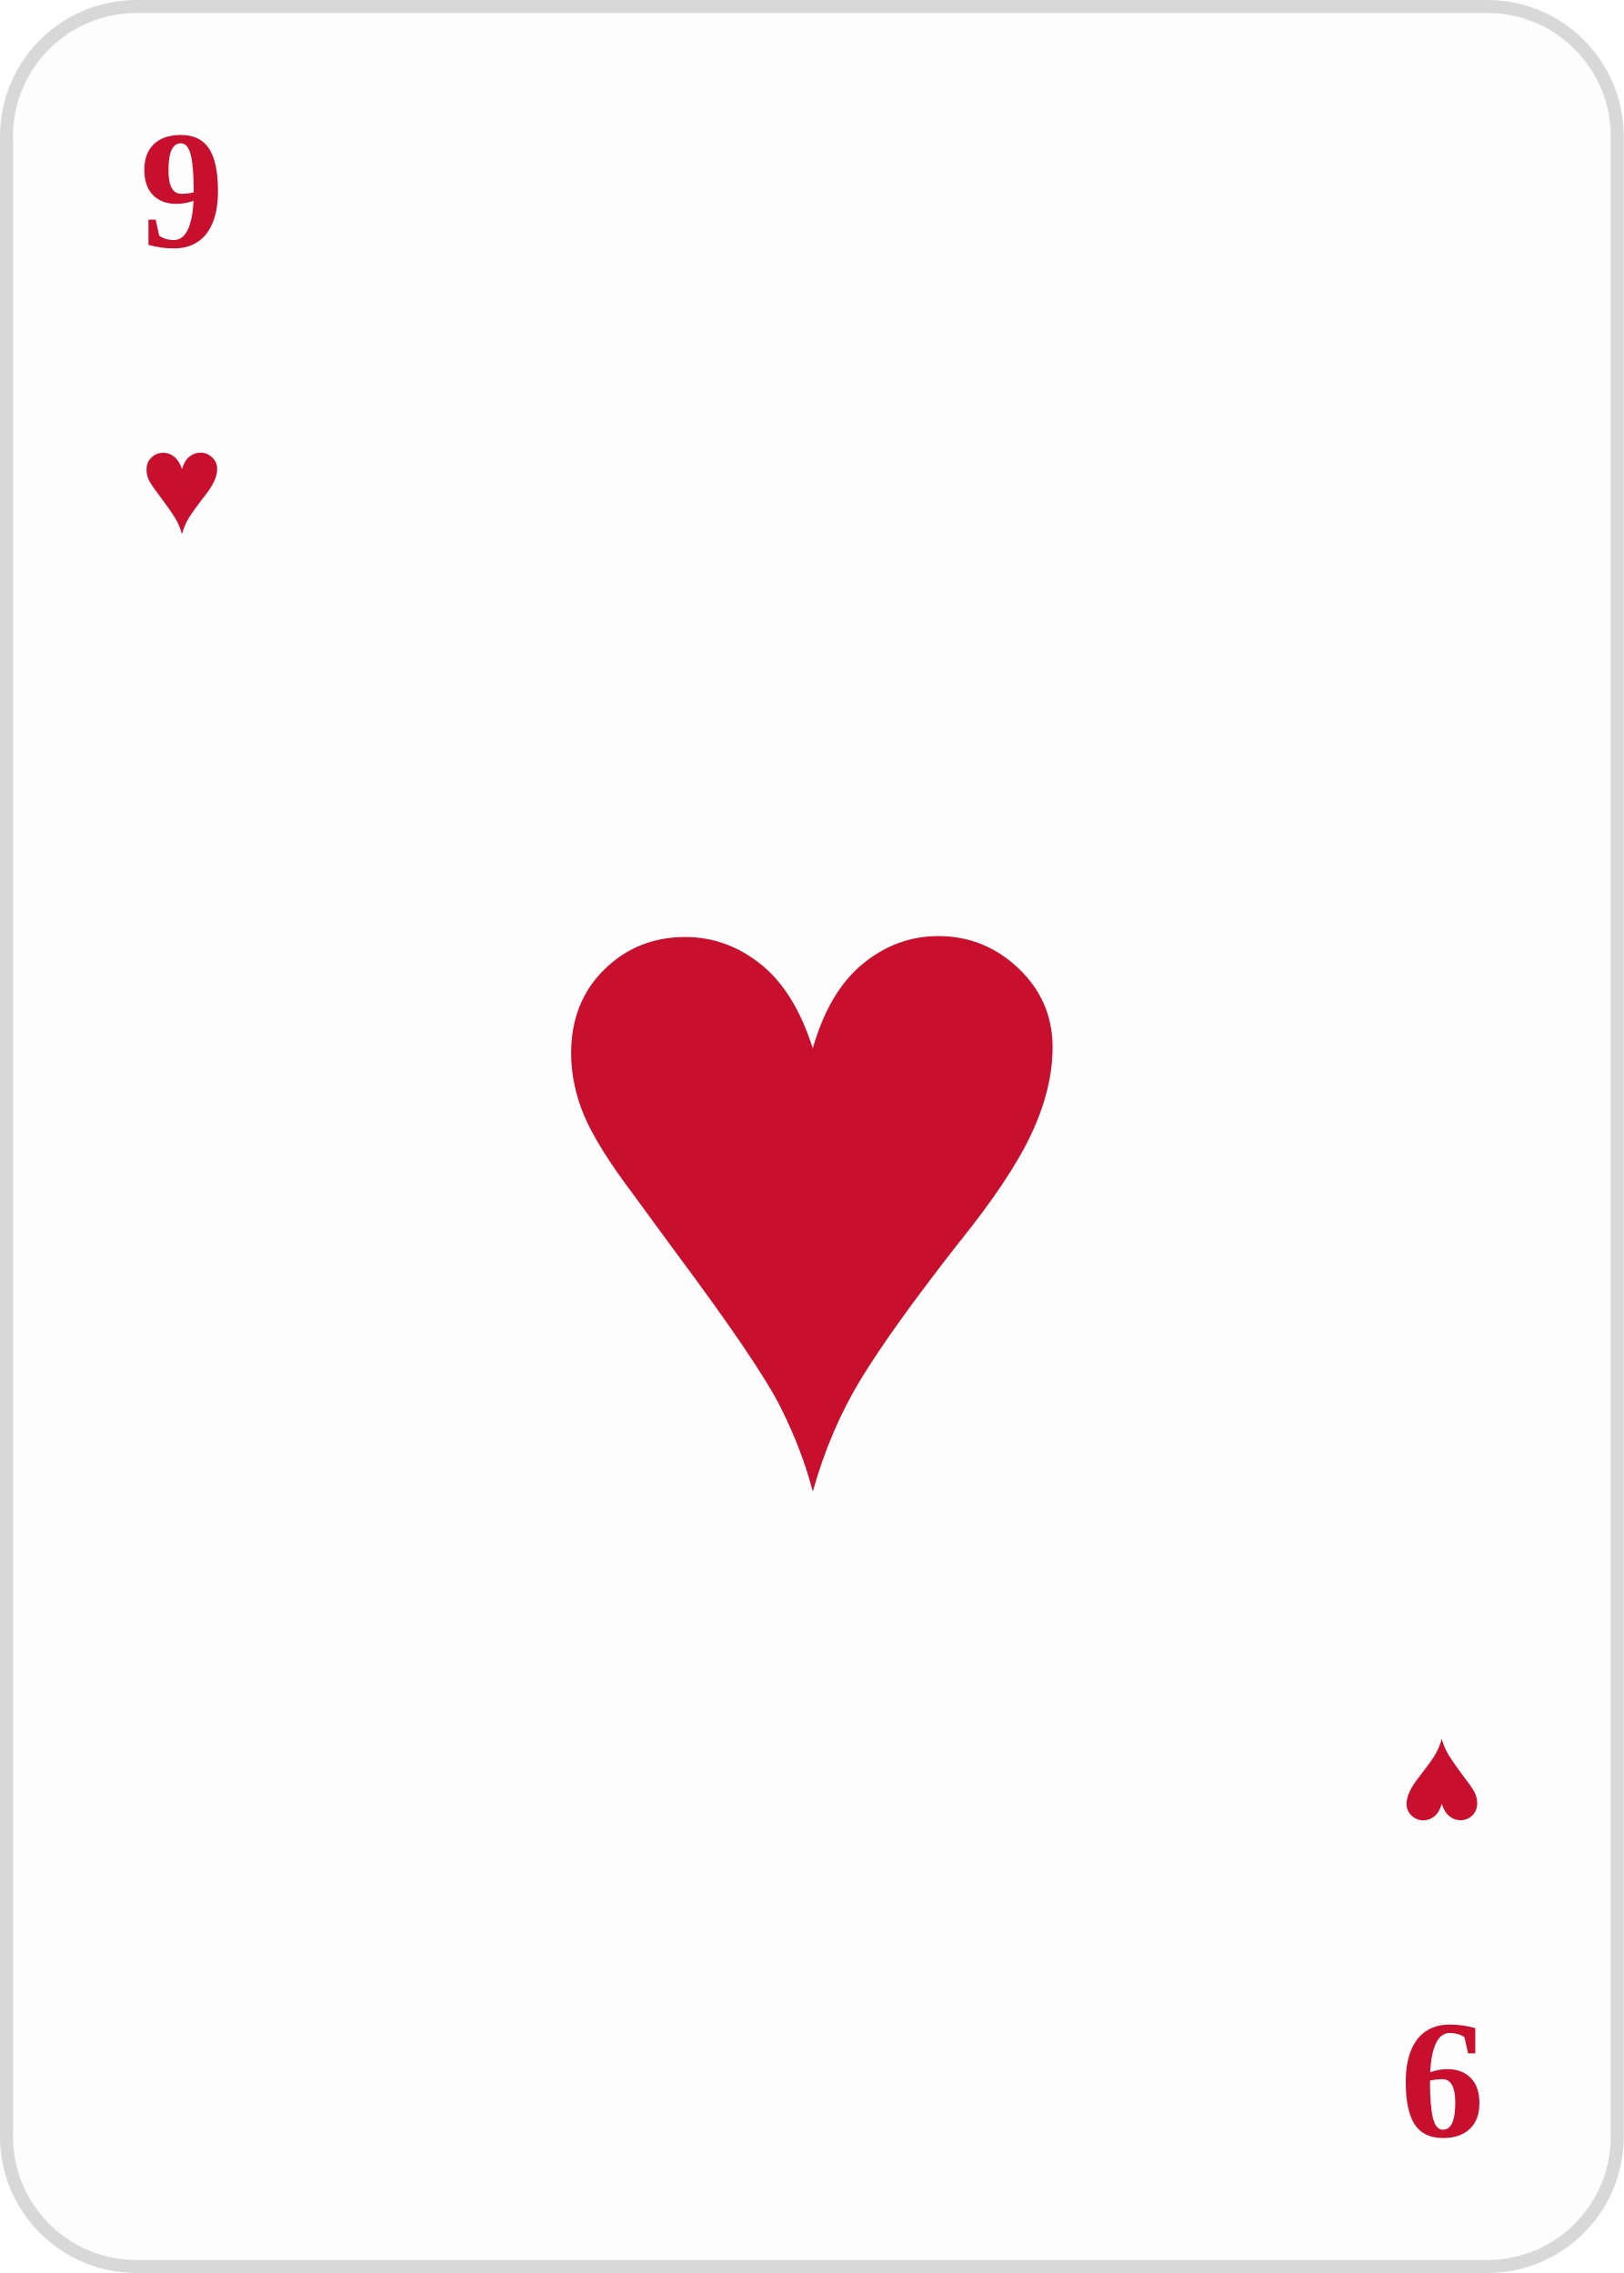
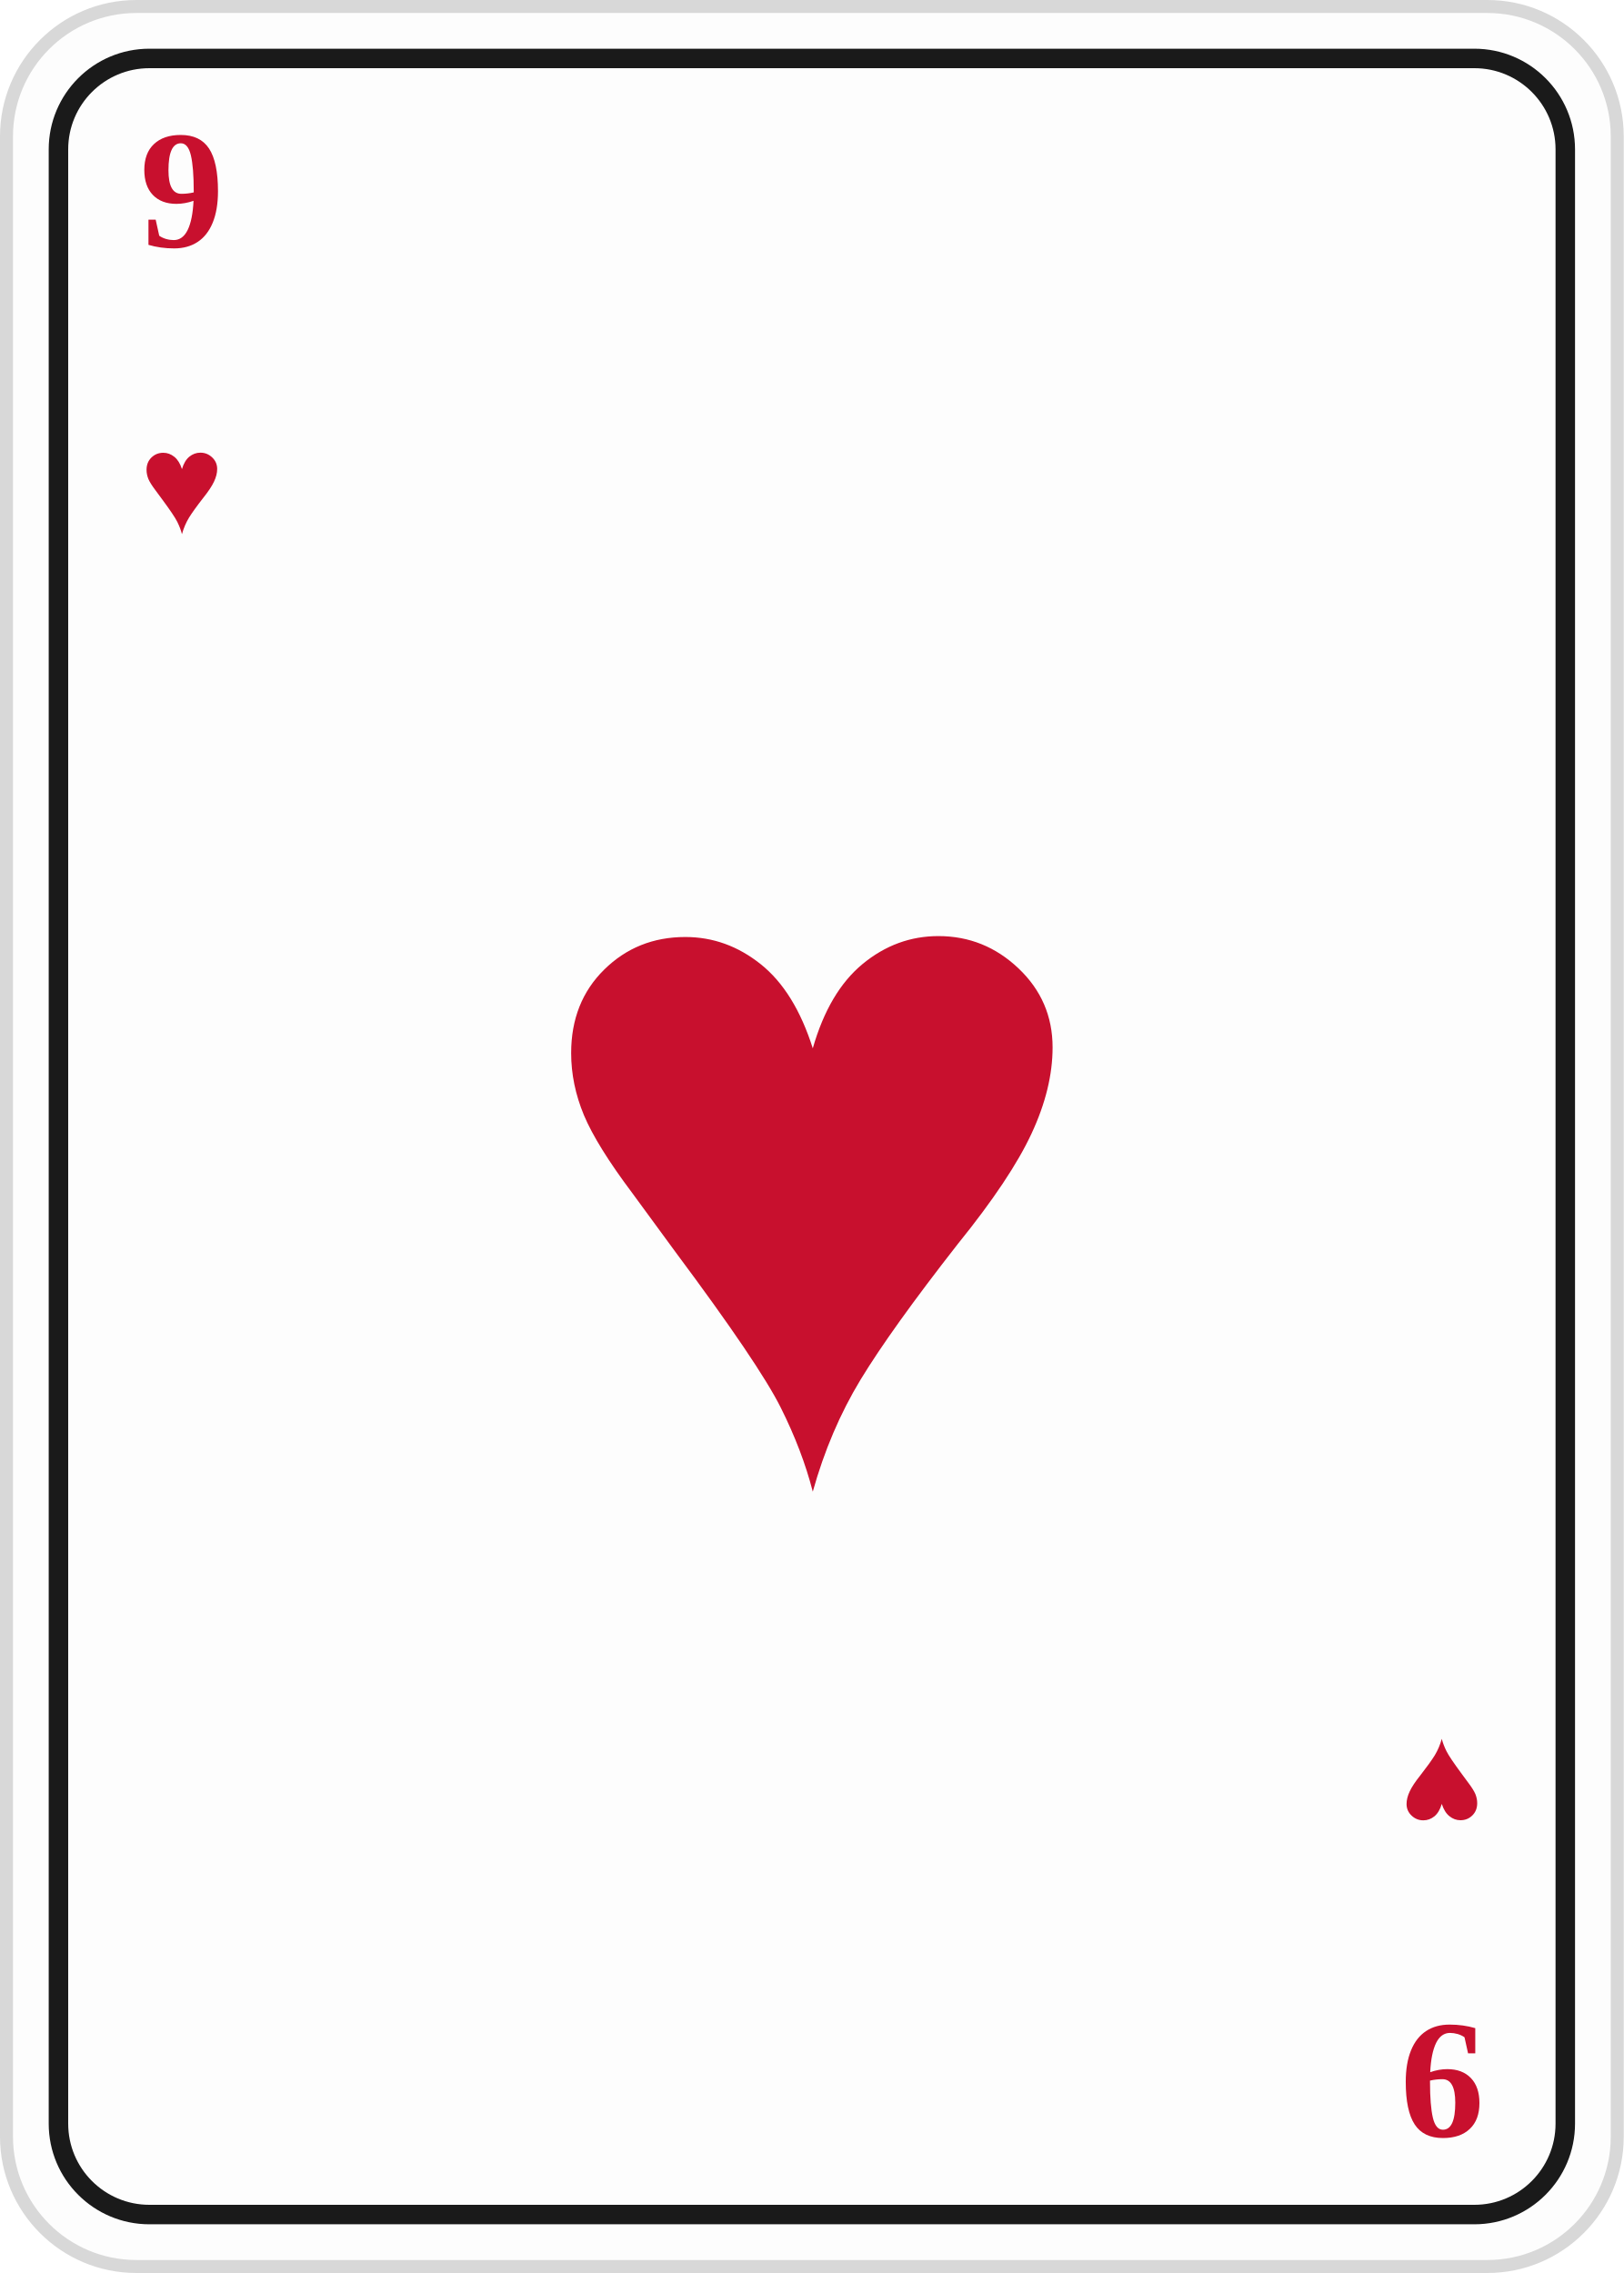
<svg xmlns="http://www.w3.org/2000/svg" viewBox="0 0 250 350">
  <rect x="1" y="1" width="248" height="348" rx="20" fill="#fdfdfd" stroke="#d8d8d8" stroke-width="2" />
+   <rect x="9" y="9" width="232" height="332" rx="14" fill="none" stroke="#1a1a1a" stroke-width="3" />
  <text x="28" y="38" font-size="26" font-weight="bold" fill="#c8102e" font-family="Georgia, 'Times New Roman', serif" text-anchor="middle">9</text>
  <text x="28" y="82" font-size="22" fill="#c8102e" font-family="Georgia, 'Times New Roman', serif" text-anchor="middle">♥</text>
  <g transform="translate(250,350) rotate(180)">
    <text x="28" y="38" font-size="26" font-weight="bold" fill="#c8102e" font-family="Georgia, 'Times New Roman', serif" text-anchor="middle">9</text>
    <text x="28" y="82" font-size="22" fill="#c8102e" font-family="Georgia, 'Times New Roman', serif" text-anchor="middle">♥</text>
  </g>
  <text x="125.0" y="228.0" font-size="150" fill="#c8102e" font-family="Georgia, 'Times New Roman', serif" text-anchor="middle">♥</text>
</svg>
